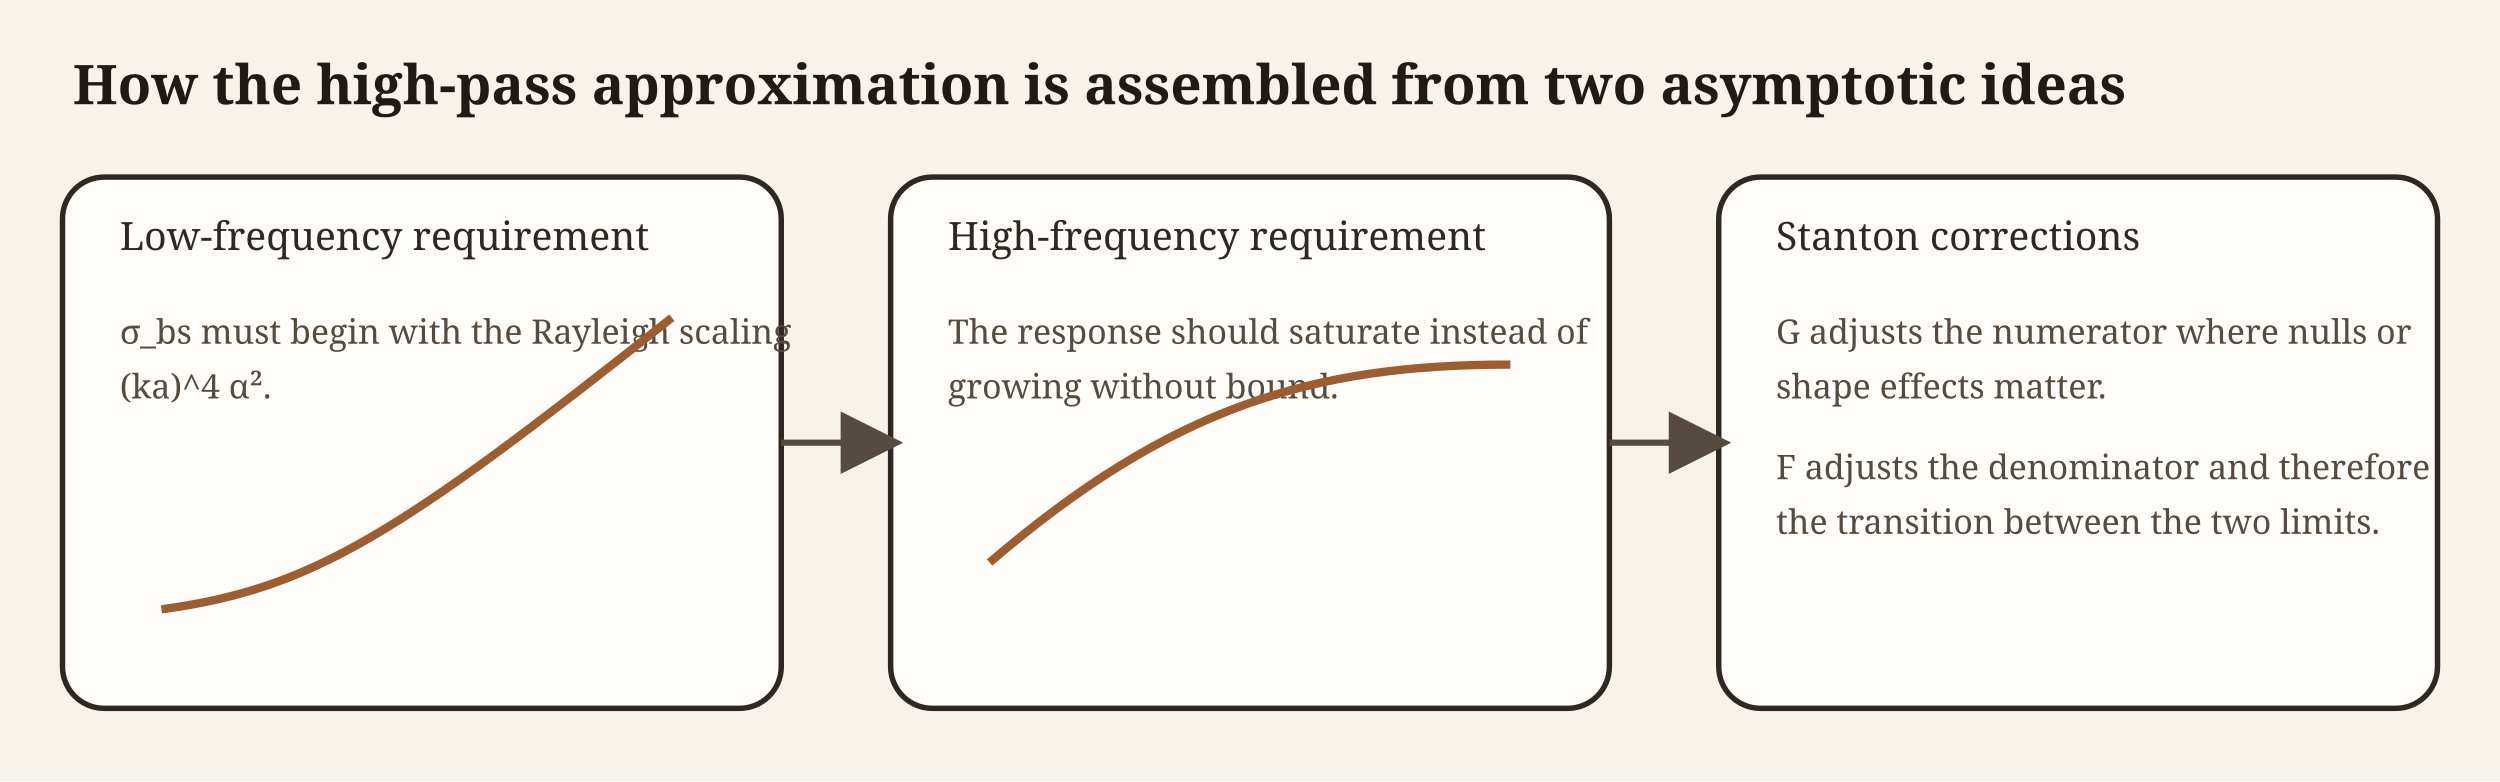
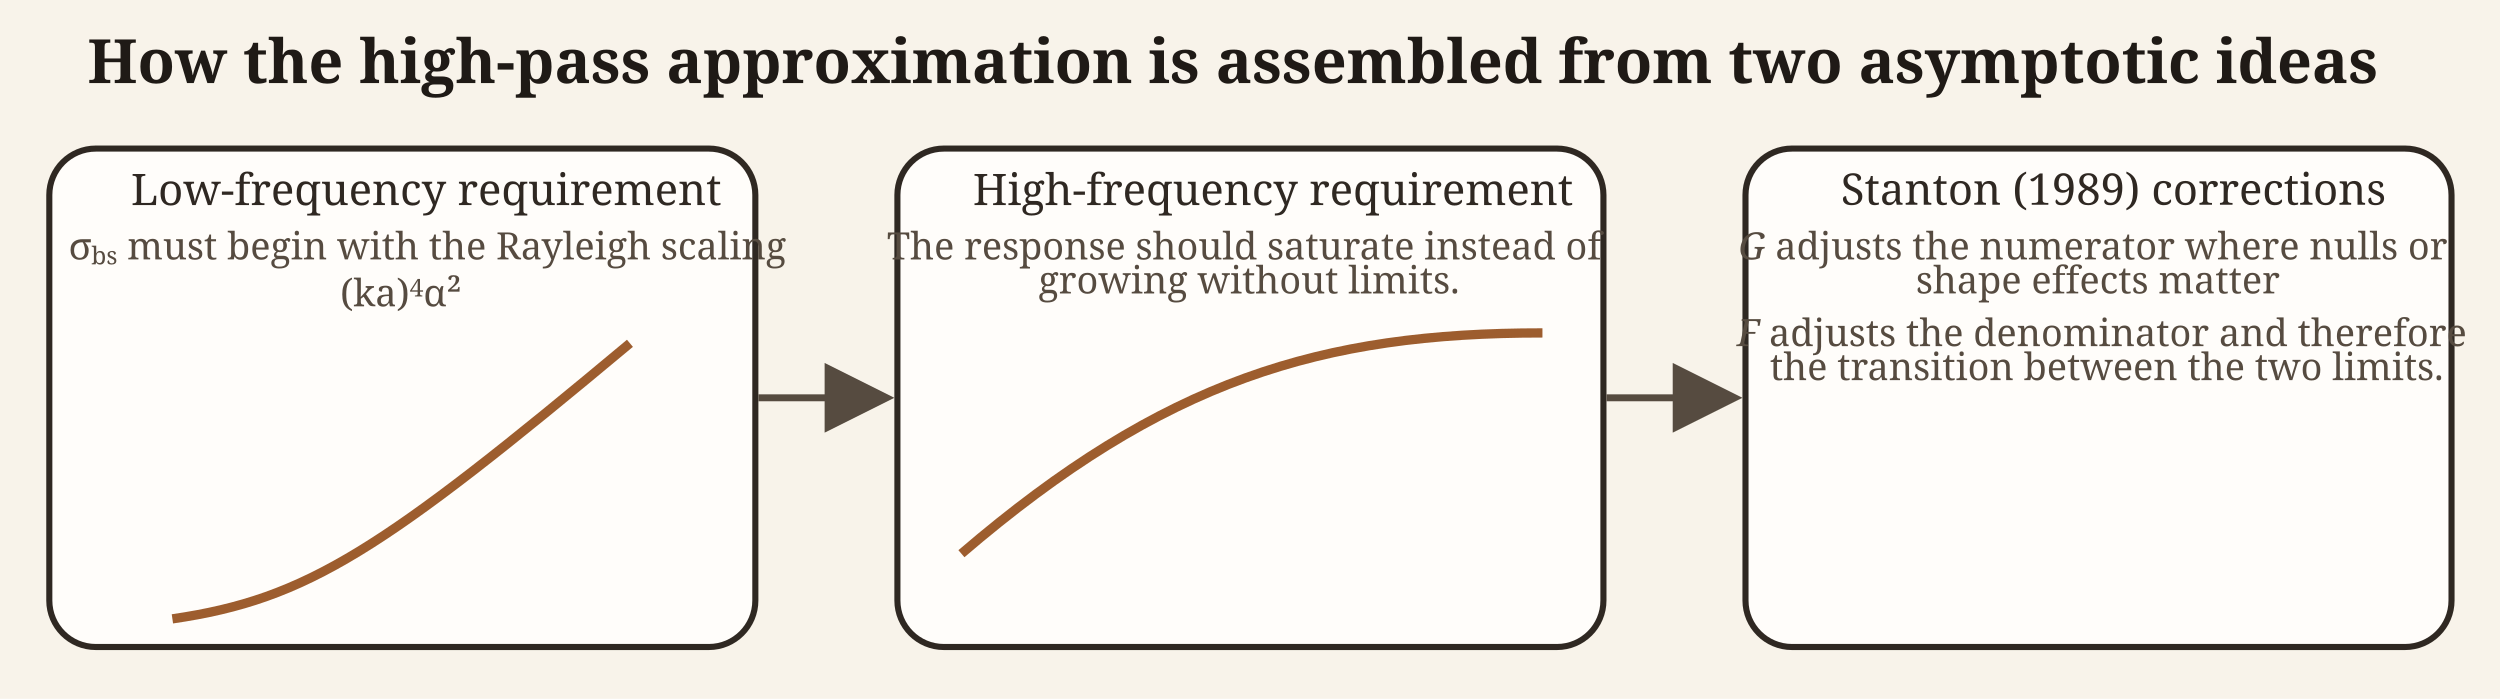
- <svg xmlns="http://www.w3.org/2000/svg" viewBox="0 0 960 300" role="img" aria-labelledby="title desc">
-   <defs>
-     <style>
+ <svg xmlns="http://www.w3.org/2000/svg" viewBox="0 0 860.541 240.541" role="img" aria-labelledby="title desc" version="1.1" id="svg13" width="860.541" height="240.541">
+   <defs id="defs1">
+     <style id="style1">
      .bg { fill: #f8f3ea; }
      .panel { fill: #fffdfa; stroke: #2f2822; stroke-width: 2.1; rx: 16; ry: 16; }
      .head { font: 700 21px Georgia, serif; fill: #1f1a16; }
      .txt { font: 15px Georgia, serif; fill: #2f2822; }
      .small { font: 13px Georgia, serif; fill: #564b40; }
      .curve { stroke: #9d5d2e; stroke-width: 3.2; fill: none; }
      .arrow { stroke: #564b40; stroke-width: 2.4; fill: none; marker-end: url(#m); }
    </style>
    <marker id="m" markerWidth="10" markerHeight="10" refX="8" refY="5" orient="auto">
-       <path d="M0,0 L10,5 L0,10 z" fill="#564b40" />
+       <path d="M 0,0 10,5 0,10 Z" fill="#564b40" id="path1" />
    </marker>
  </defs>
-   <rect width="960" height="300" class="bg" />
-   <text x="28" y="40" class="head">How the high-pass approximation is assembled from two asymptotic ideas</text>
-   <rect x="24" y="68" width="276" height="204" class="panel" />
-   <text x="46" y="96" class="txt">Low-frequency requirement</text>
-   <text x="46" y="132" class="small">σ_bs must begin with the Rayleigh scaling</text>
-   <text x="46" y="153" class="small">(ka)^4 α².</text>
-   <path d="M62 234 C120 226, 152 206, 258 122" class="curve" />
-   <rect x="342" y="68" width="276" height="204" class="panel" />
-   <text x="364" y="96" class="txt">High-frequency requirement</text>
-   <text x="364" y="132" class="small">The response should saturate instead of</text>
-   <text x="364" y="153" class="small">growing without bound.</text>
-   <path d="M380 216 C450 156, 504 140, 580 140" class="curve" />
-   <rect x="660" y="68" width="276" height="204" class="panel" />
-   <text x="682" y="96" class="txt">Stanton corrections</text>
-   <text x="682" y="132" class="small">G adjusts the numerator where nulls or</text>
-   <text x="682" y="153" class="small">shape effects matter.</text>
-   <text x="682" y="184" class="small">F adjusts the denominator and therefore</text>
-   <text x="682" y="205" class="small">the transition between the two limits.</text>
-   <path d="M300 170 C318 170, 324 170, 342 170" class="arrow" />
-   <path d="M618 170 C636 170, 642 170, 660 170" class="arrow" />
+   <rect width="860.541" height="240.541" class="bg" id="rect1" x="0" y="0" style="stroke-width:1" />
+   <text x="30.137" y="28.595" class="head" id="text1" style="font-style:normal;font-variant:normal;font-weight:700;font-stretch:normal;font-size:21px;line-height:normal;font-family:Georgia, serif">How the high-pass approximation is assembled from two asymptotic ideas</text>
+   <rect x="16.973" y="51.143" width="243.027" height="171.568" class="panel" id="rect2" />
+   <text x="45.081" y="70.595" class="txt" id="text2" style="font-style:normal;font-variant:normal;font-weight:normal;font-stretch:normal;font-size:15px;line-height:normal;font-family:Georgia, serif">Low-frequency requirement</text>
+   <text x="23.565" y="89.297" class="small" id="text3" style="font-style:normal;font-variant:normal;font-weight:normal;font-stretch:normal;font-size:13px;line-height:normal;font-family:Georgia, serif">σ<tspan style="font-size:65%;baseline-shift:sub" id="tspan13">bs</tspan> must begin with the Rayleigh scaling</text>
+   <text x="117.085" y="105.432" class="small" id="text4" style="font-style:normal;font-variant:normal;font-weight:normal;font-stretch:normal;font-size:13px;line-height:normal;font-family:Georgia, serif">(ka)<tspan style="font-size:65%;baseline-shift:super" id="tspan14">4</tspan>α²</text>
+   <path d="M 59.341,213.02 C 105.947,206.244 131.66,189.306 216.836,118.166" class="curve" id="path4" />
+   <g id="g22" transform="translate(-66.073,-25.40562)">
+     <rect x="374.973" y="76.548" width="243.027" height="171.568" class="panel" id="rect4" />
+     <text x="400.957" y="96" class="txt" id="text5" style="font-style:normal;font-variant:normal;font-weight:normal;font-stretch:normal;font-size:15px;line-height:normal;font-family:Georgia, serif">High-frequency requirement</text>
+     <text x="495.995" y="114.709" class="small" id="text6" style="font-style:normal;font-variant:normal;font-weight:normal;font-stretch:normal;font-size:13px;line-height:0.9;font-family:Georgia, serif;-inkscape-font-specification:'Georgia, serif, Normal';font-variant-ligatures:normal;font-variant-caps:normal;font-variant-numeric:normal;font-variant-east-asian:normal;text-align:center;text-anchor:middle;fill:#564b40">
+       <tspan id="tspan15" x="495.995" y="114.709" style="line-height:0.9">The response should saturate instead of</tspan>
+       <tspan id="tspan16" x="495.995" y="126.409" style="line-height:0.9">growing without limits.</tspan>
+     </text>
+     <path d="m 397.007,216 c 70,-60 124,-76 200,-76" class="curve" id="path7" />
+   </g>
+   <g id="g24" transform="translate(-59.17301,-25.4054)">
+     <rect x="660" y="76.548" width="243.027" height="171.568" class="panel" id="rect7" />
+     <text x="692.828" y="95.875" class="txt" id="text8" style="font-style:normal;font-variant:normal;font-weight:normal;font-stretch:normal;font-size:15px;line-height:normal;font-family:Georgia, serif">Stanton (1989) corrections</text>
+     <text x="781.304" y="114.703" class="small" id="text9" style="font-style:normal;font-variant:normal;font-weight:normal;font-stretch:normal;font-size:13px;line-height:0.9;font-family:Georgia, serif;-inkscape-font-specification:'Georgia, serif, Normal';font-variant-ligatures:normal;font-variant-caps:normal;font-variant-numeric:normal;font-variant-east-asian:normal;text-align:center;text-anchor:middle;fill:#564b40">
+       <tspan id="tspan18" x="781.304" y="114.703" style="line-height:0.9">
+         <tspan style="font-style:italic;font-variant:normal;font-weight:normal;font-stretch:normal;font-size:13px;font-family:Georgia, serif;-inkscape-font-specification:'Georgia, serif, Italic';font-variant-ligatures:normal;font-variant-caps:normal;font-variant-numeric:normal;font-variant-east-asian:normal" id="tspan23">G</tspan> adjusts the numerator where nulls or</tspan>
+       <tspan id="tspan19" x="781.304" y="126.403" style="line-height:0.9">shape effects matter</tspan>
+     </text>
+     <text x="784.341" y="144.541" class="small" id="text11" style="font-style:normal;font-variant:normal;font-weight:normal;font-stretch:normal;font-size:13px;line-height:0.9;font-family:Georgia, serif;text-align:center;text-anchor:middle;fill:#564b40">
+       <tspan id="tspan21" x="784.341" y="144.541" style="line-height:0.9">
+         <tspan style="font-style:italic;font-variant:normal;font-weight:normal;font-stretch:normal;font-size:13px;font-family:Georgia, serif;-inkscape-font-specification:'Georgia, serif, Italic';font-variant-ligatures:normal;font-variant-caps:normal;font-variant-numeric:normal;font-variant-east-asian:normal" id="tspan24">F</tspan> adjusts the denominator and therefore</tspan>
+       <tspan id="tspan22" x="784.341" y="156.241" style="line-height:0.9">the transition between the two limits.</tspan>
+     </text>
+   </g>
+   <path d="m 261.05,136.927 c 18,0 24,0 42,0" class="arrow" id="path12" />
+   <path d="m 552.977,136.927 c 18,0 24,0 42,0" class="arrow" id="path13" />
+   <text xml:space="preserve" style="font-style:normal;font-variant:normal;font-weight:normal;font-stretch:normal;font-size:13px;line-height:0.9;font-family:Georgia, serif;-inkscape-font-specification:'Georgia, serif, Normal';font-variant-ligatures:normal;font-variant-caps:normal;font-variant-numeric:normal;font-variant-east-asian:normal;writing-mode:vertical-lr;direction:rtl;fill:#2f2822;stroke:#759cc7;stroke-width:2;stroke-linejoin:round;stroke-dasharray:2, 4" x="444.324" y="110.811" id="text17">
+     <tspan id="tspan17" x="444.324" y="110.811" />
+   </text>
</svg>
